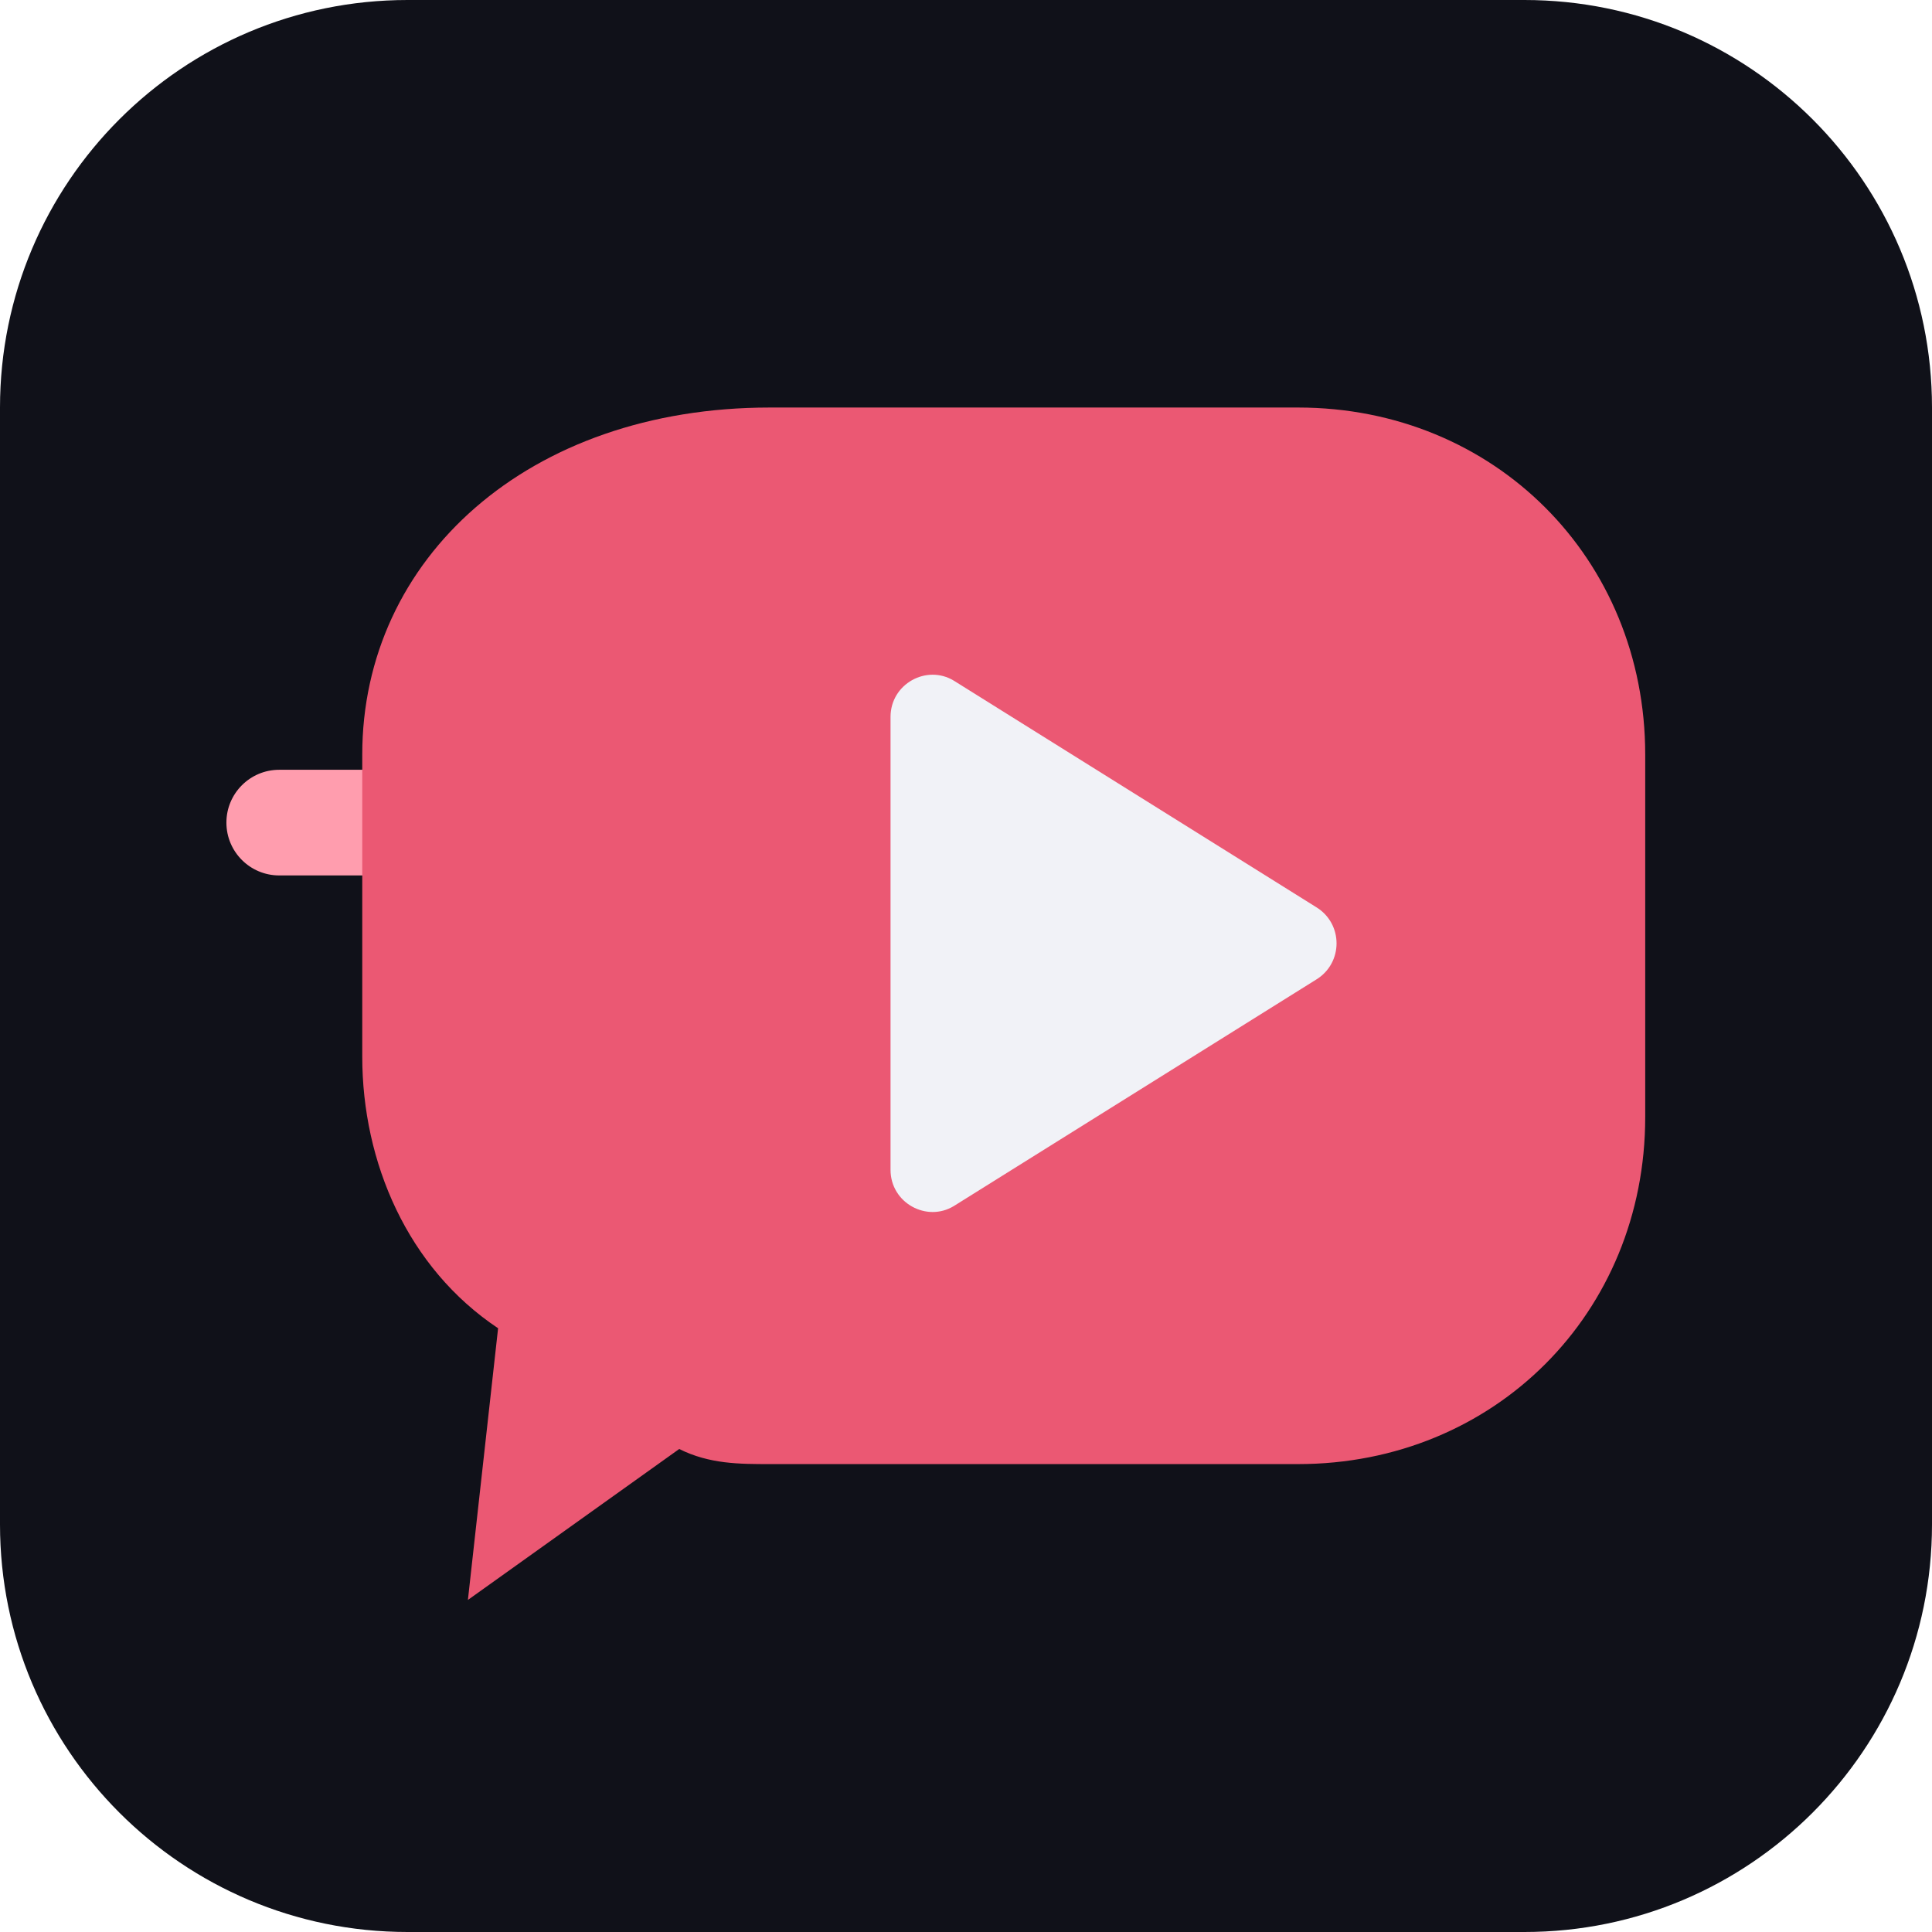
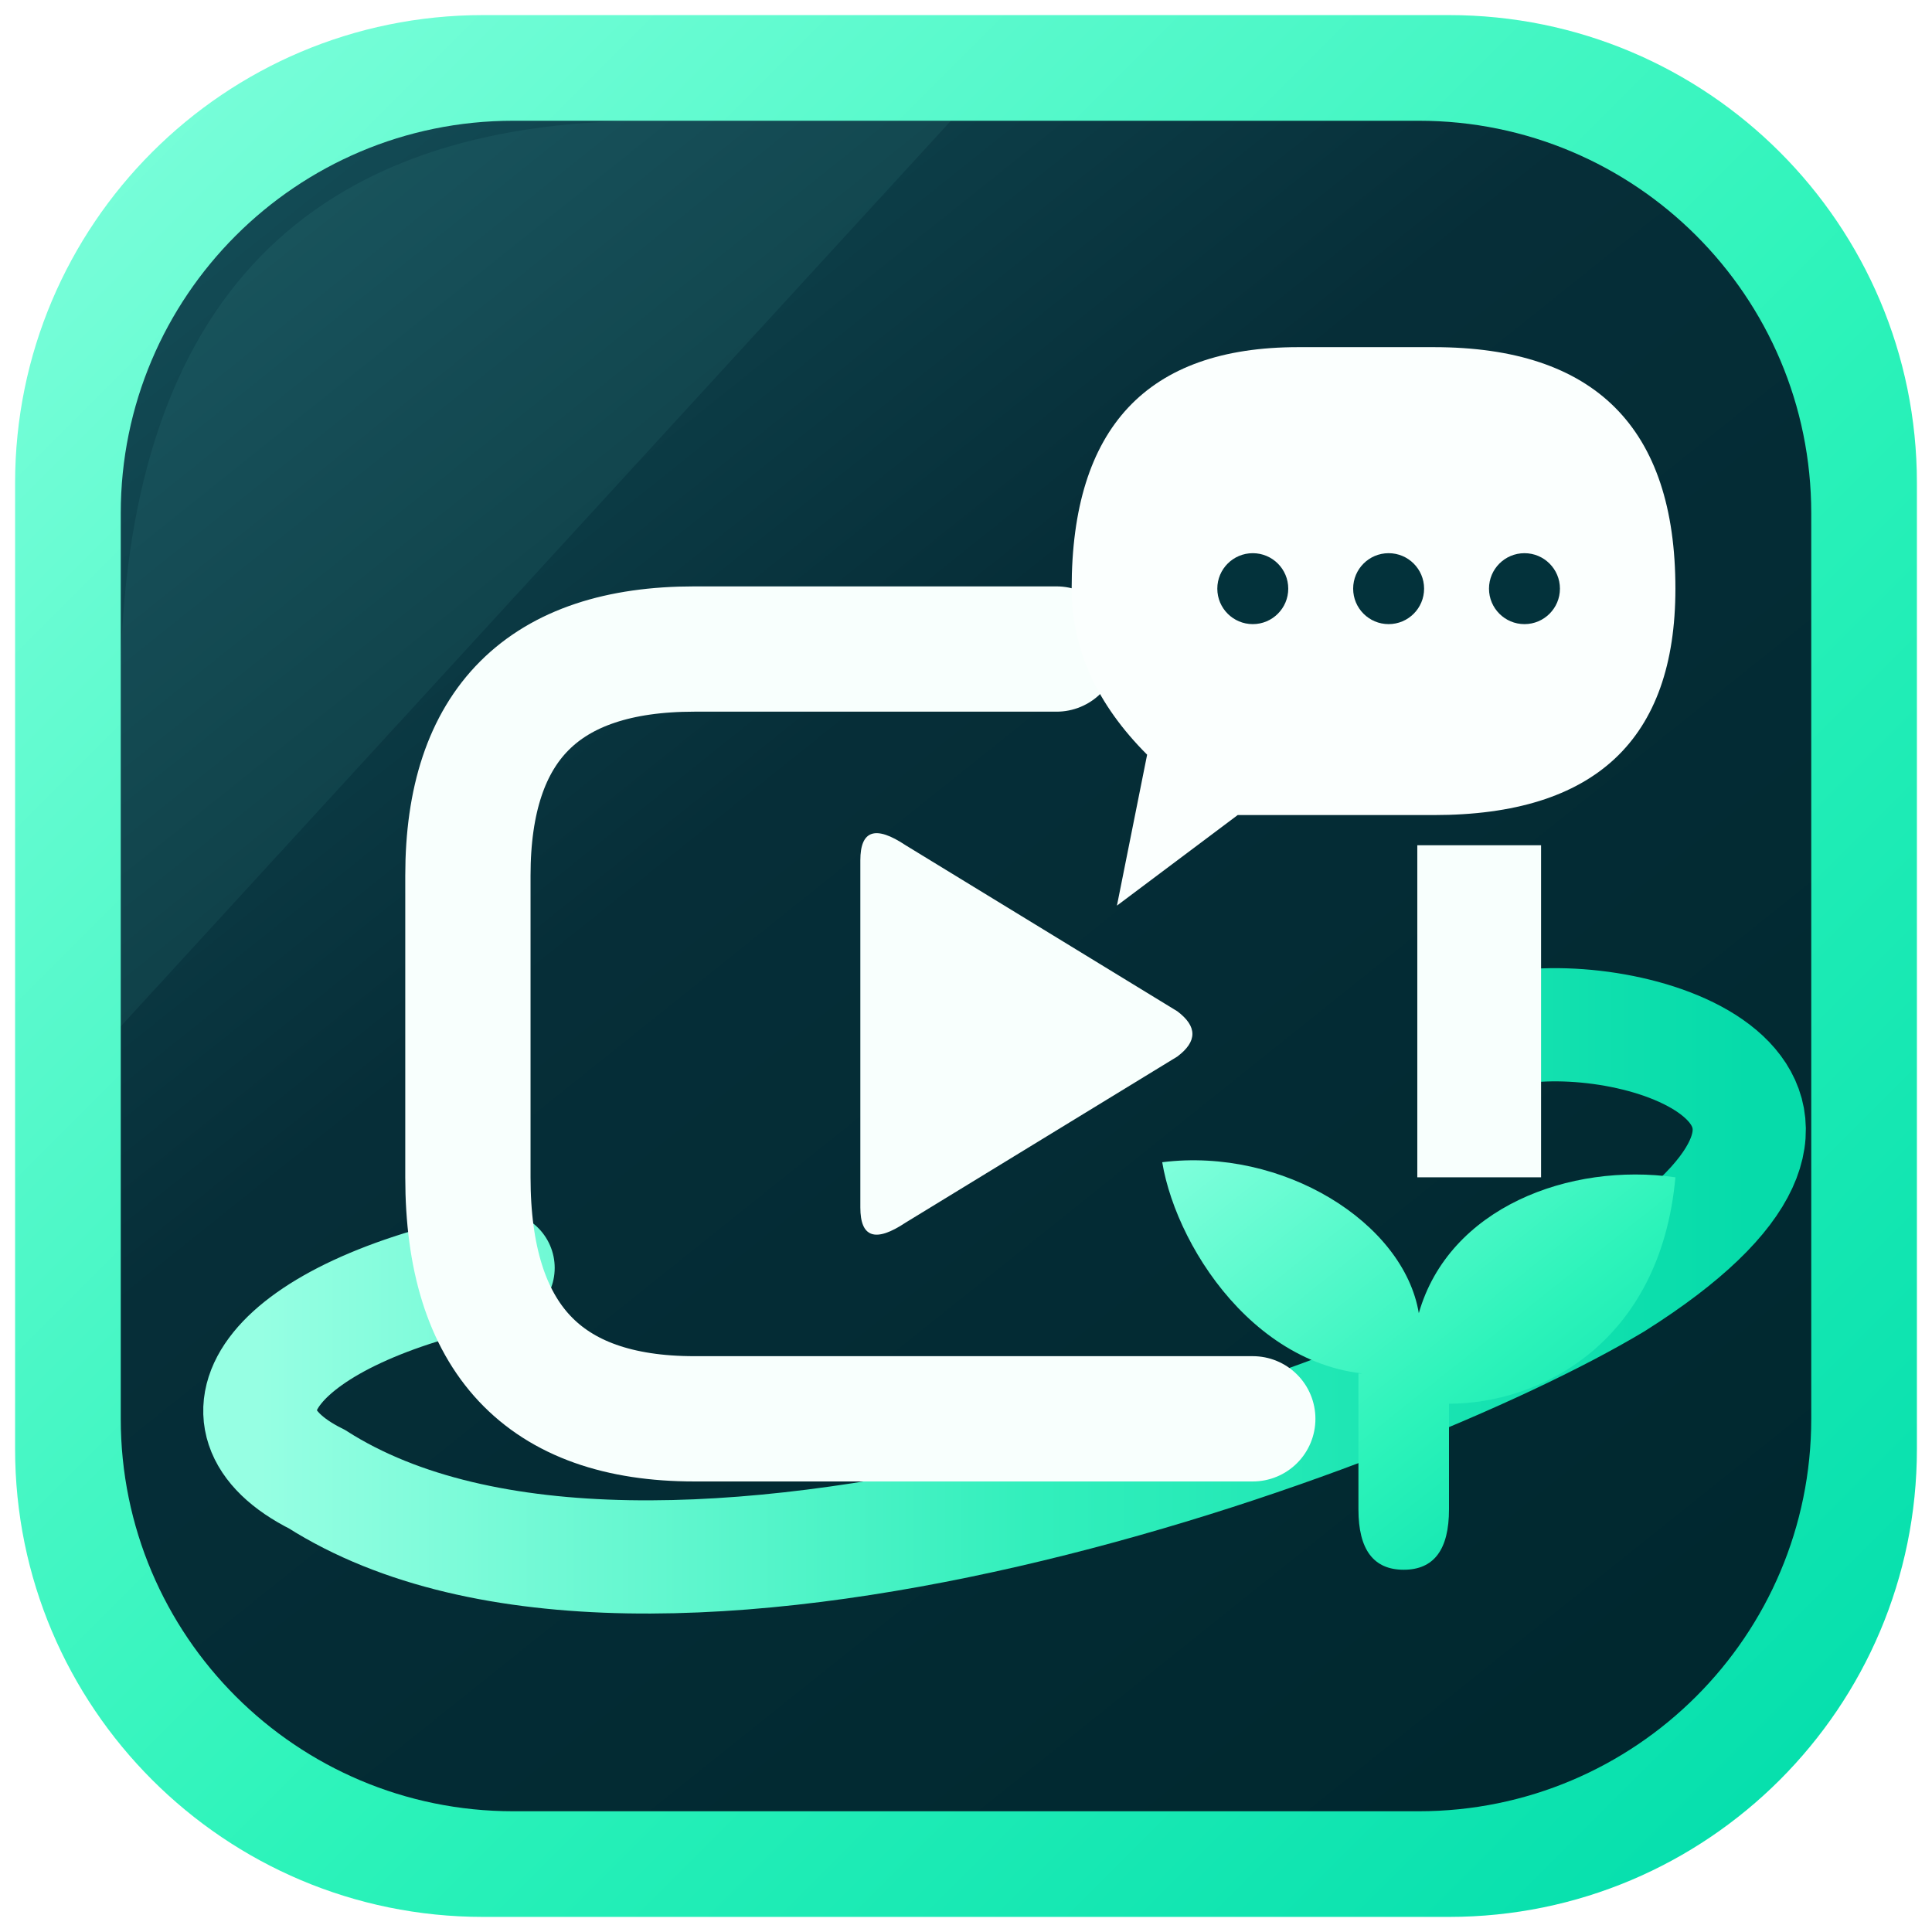
<svg xmlns="http://www.w3.org/2000/svg" viewBox="0 0 128 128" role="img" aria-label="KomeMaku">
-   <rect width="128" height="128" rx="27" fill="#101119" />
-   <rect x="15" y="51" width="22" height="7" rx="3.5" fill="#ff9dae" />
-   <path d="M51 27h35c13 0 23 10 23 23v24c0 13-10 23-23 23H51c-2 0-4 0-6-1l-14 10 2-18c-6-4-9-11-9-18V50c0-13 11-23 27-23z" fill="#eb5873" />
-   <path d="M59 47.5c0-2.2 2.4-3.5 4.2-2.4l24 15c1.8 1.1 1.8 3.7 0 4.8l-24 15c-1.8 1.1-4.2-.2-4.2-2.4z" fill="#f1f2f7" />
+   <defs>
+     <linearGradient id="border" x1="0" y1="0" x2="1" y2="1">
+       <stop offset="0" stop-color="#80ffdc" />
+       <stop offset=".56" stop-color="#2cf3ba" />
+       <stop offset="1" stop-color="#00dcab" />
+     </linearGradient>
+     <linearGradient id="dark" x1="0" y1="0" x2=".8" y2="1">
+       <stop offset="0" stop-color="#15505a" />
+       <stop offset=".43" stop-color="#062e38" />
+       <stop offset="1" stop-color="#00282f" />
+     </linearGradient>
+     <linearGradient id="flow" x1="0" y1="0" x2="1" y2="0">
+       <stop offset="0" stop-color="#96ffe3" />
+       <stop offset=".52" stop-color="#32efbc" />
+       <stop offset="1" stop-color="#06dbaa" />
+     </linearGradient>
+   </defs>
+   <rect x="1" y="1" width="126" height="126" rx="31" fill="url(#border)" />
+   <rect x="8" y="8" width="112" height="112" rx="26" fill="url(#dark)" />
+   <path d="M8 44Q9 8 43 8H63L8 68Z" fill="#84fff0" opacity=".055" />
+   <path d="M33 84C18 87 13 94 21 98C43 112 92 94 107 85C126 73 110 67 101 68" fill="none" stroke="url(#flow)" stroke-width="7.5" stroke-linecap="round" />
+   <path d="M70 43H46Q31 43 31 58V78Q31 94 46 94H83" fill="none" stroke="#f8fffd" stroke-width="8.3" stroke-linejoin="round" stroke-linecap="round" />
+   <path d="M98 56V78" fill="none" stroke="#f8fffd" stroke-width="8.2" stroke-linecap="butt" />
+   <path d="M57 57Q57 54 60 56L78 67Q80 68.5 78 70L60 81Q57 83 57 80Z" fill="#f8fffd" />
+   <path d="M86 23H95Q111 23 111 39Q111 54 95 54H82L74 60L76 50Q71 45 71 39Q71 23 86 23Z" fill="#fbfffe" />
+   <circle cx="83" cy="39" r="2.35" fill="#03323b" />
+   <circle cx="92" cy="39" r="2.35" fill="#03323b" />
+   <circle cx="101" cy="39" r="2.35" fill="#03323b" />
+   <path d="M93 91C84 92 78 83 77 77C85 76 93 81 94 87C96 80 104 77 111 78C110 89 102 93 96 93V100Q96 104 93 104Q90 104 90 100V91Z" fill="url(#border)" />
</svg>
